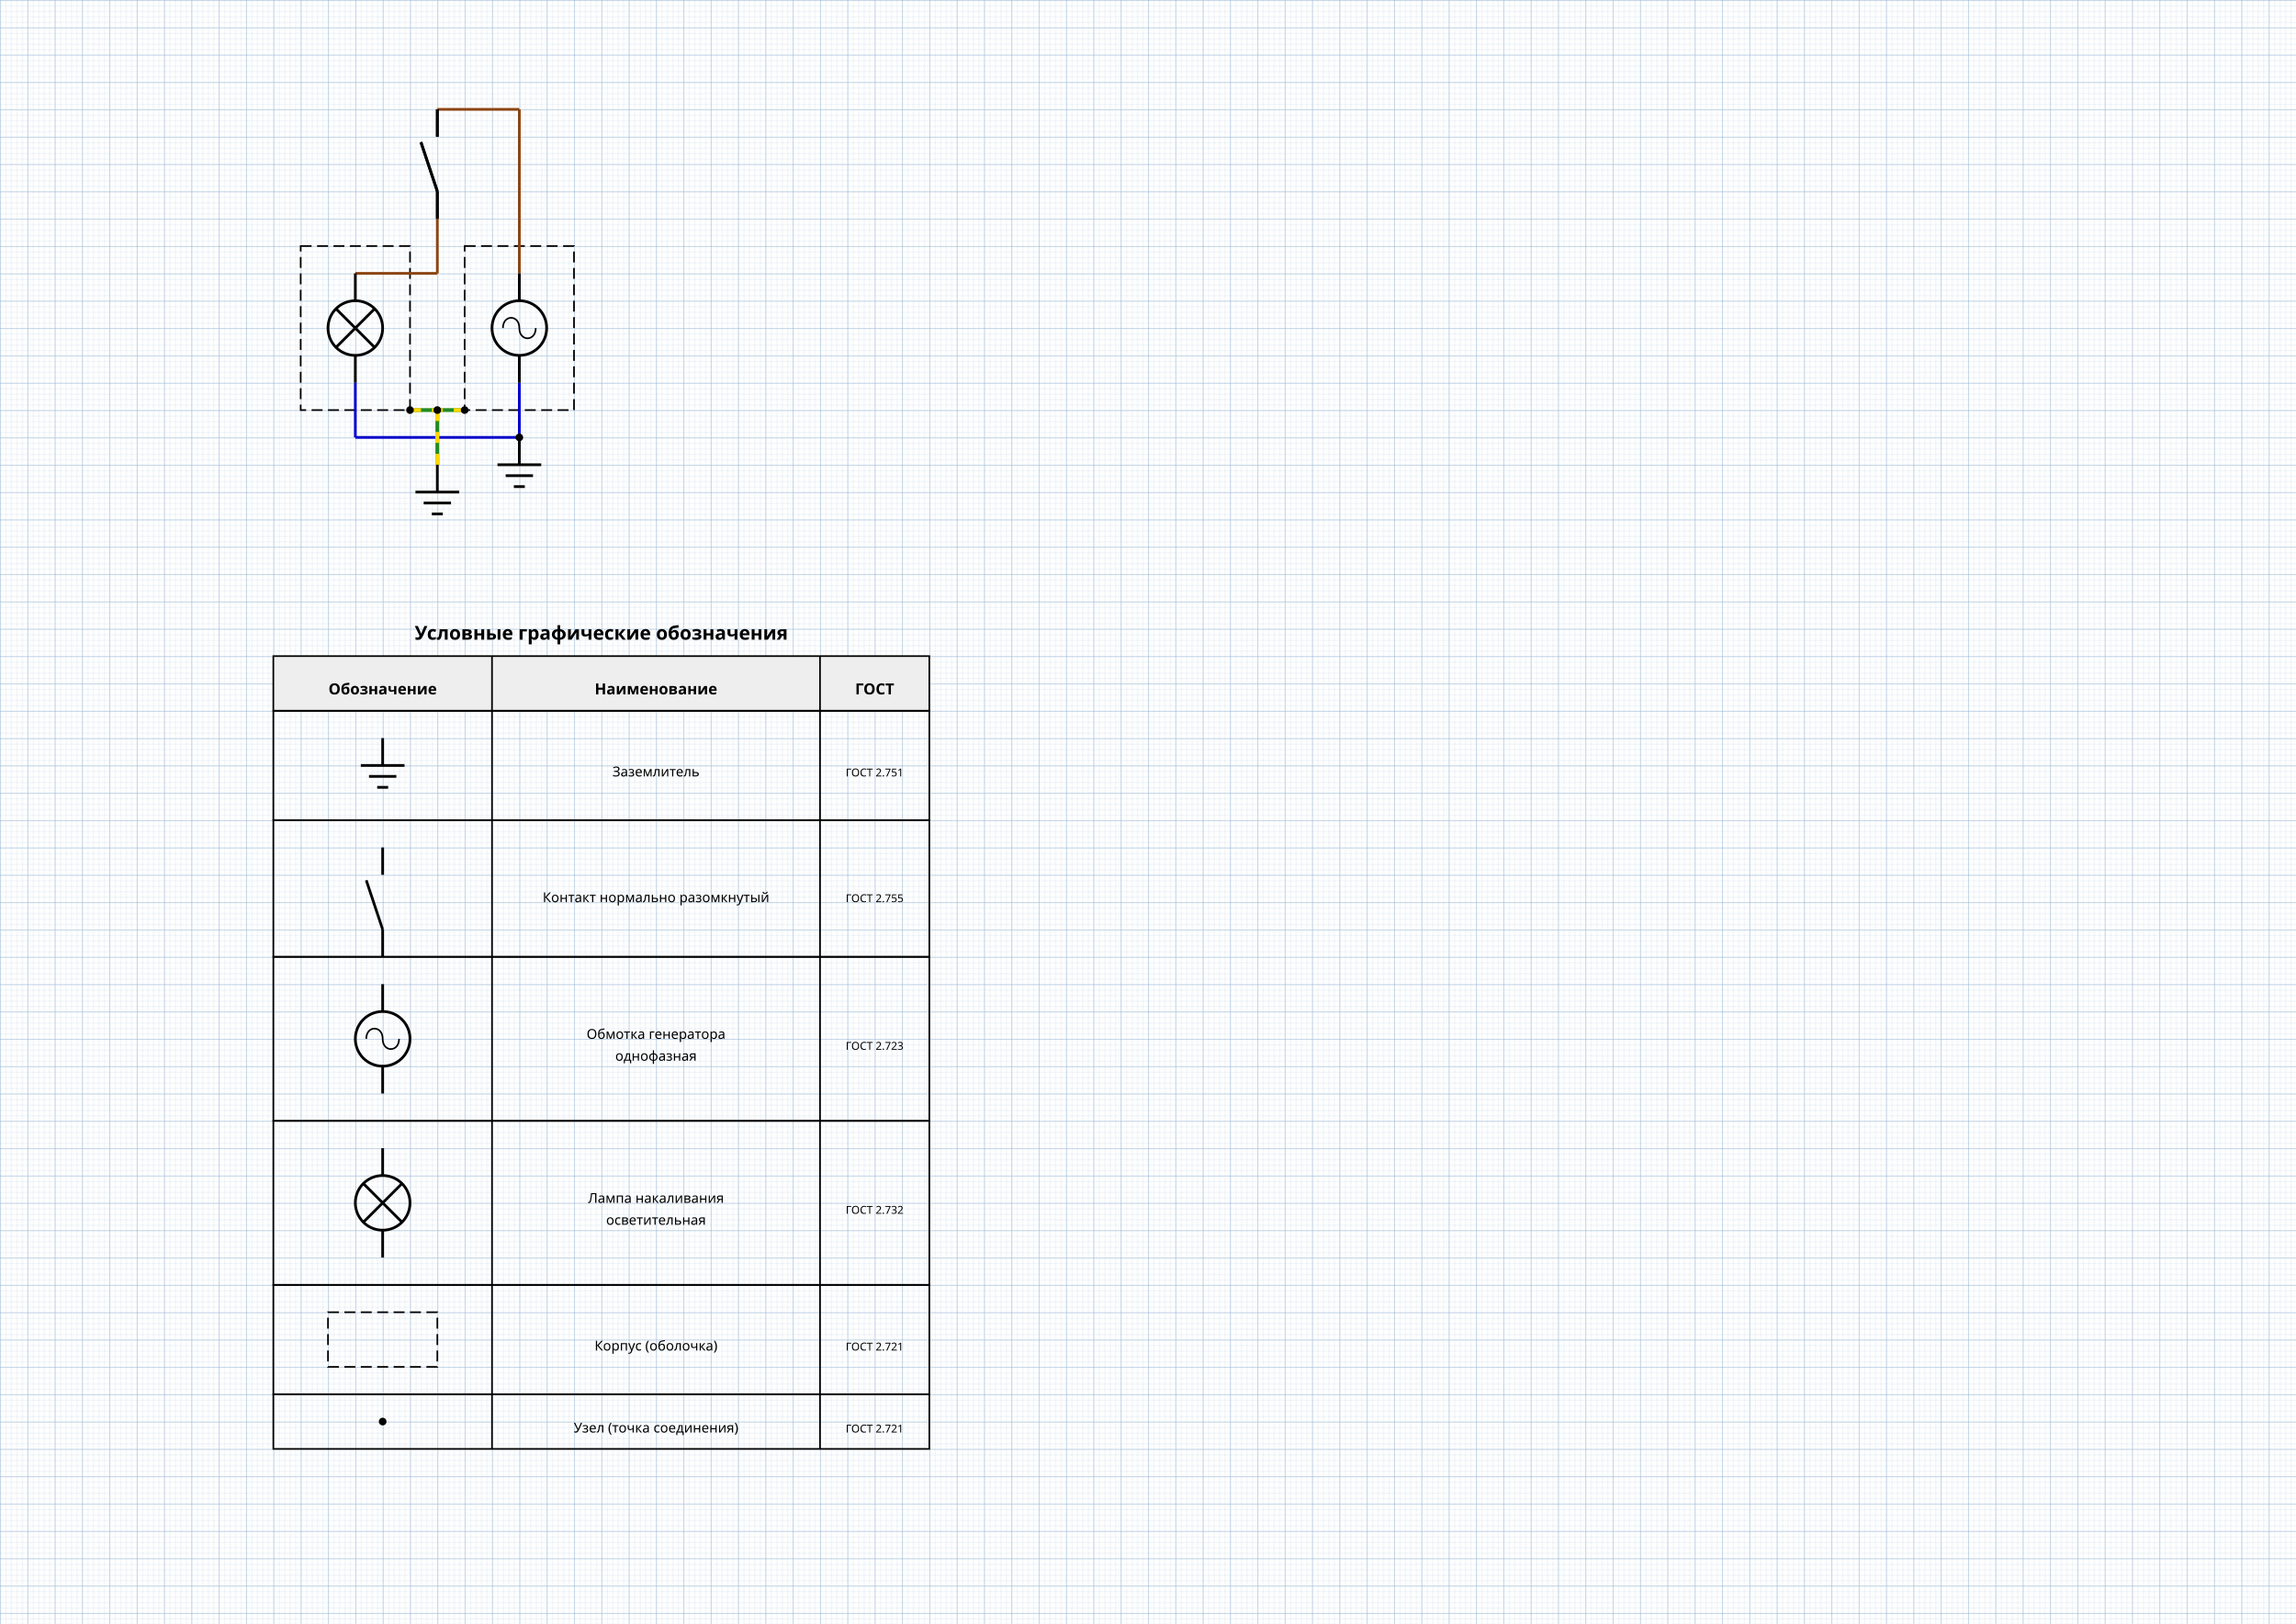
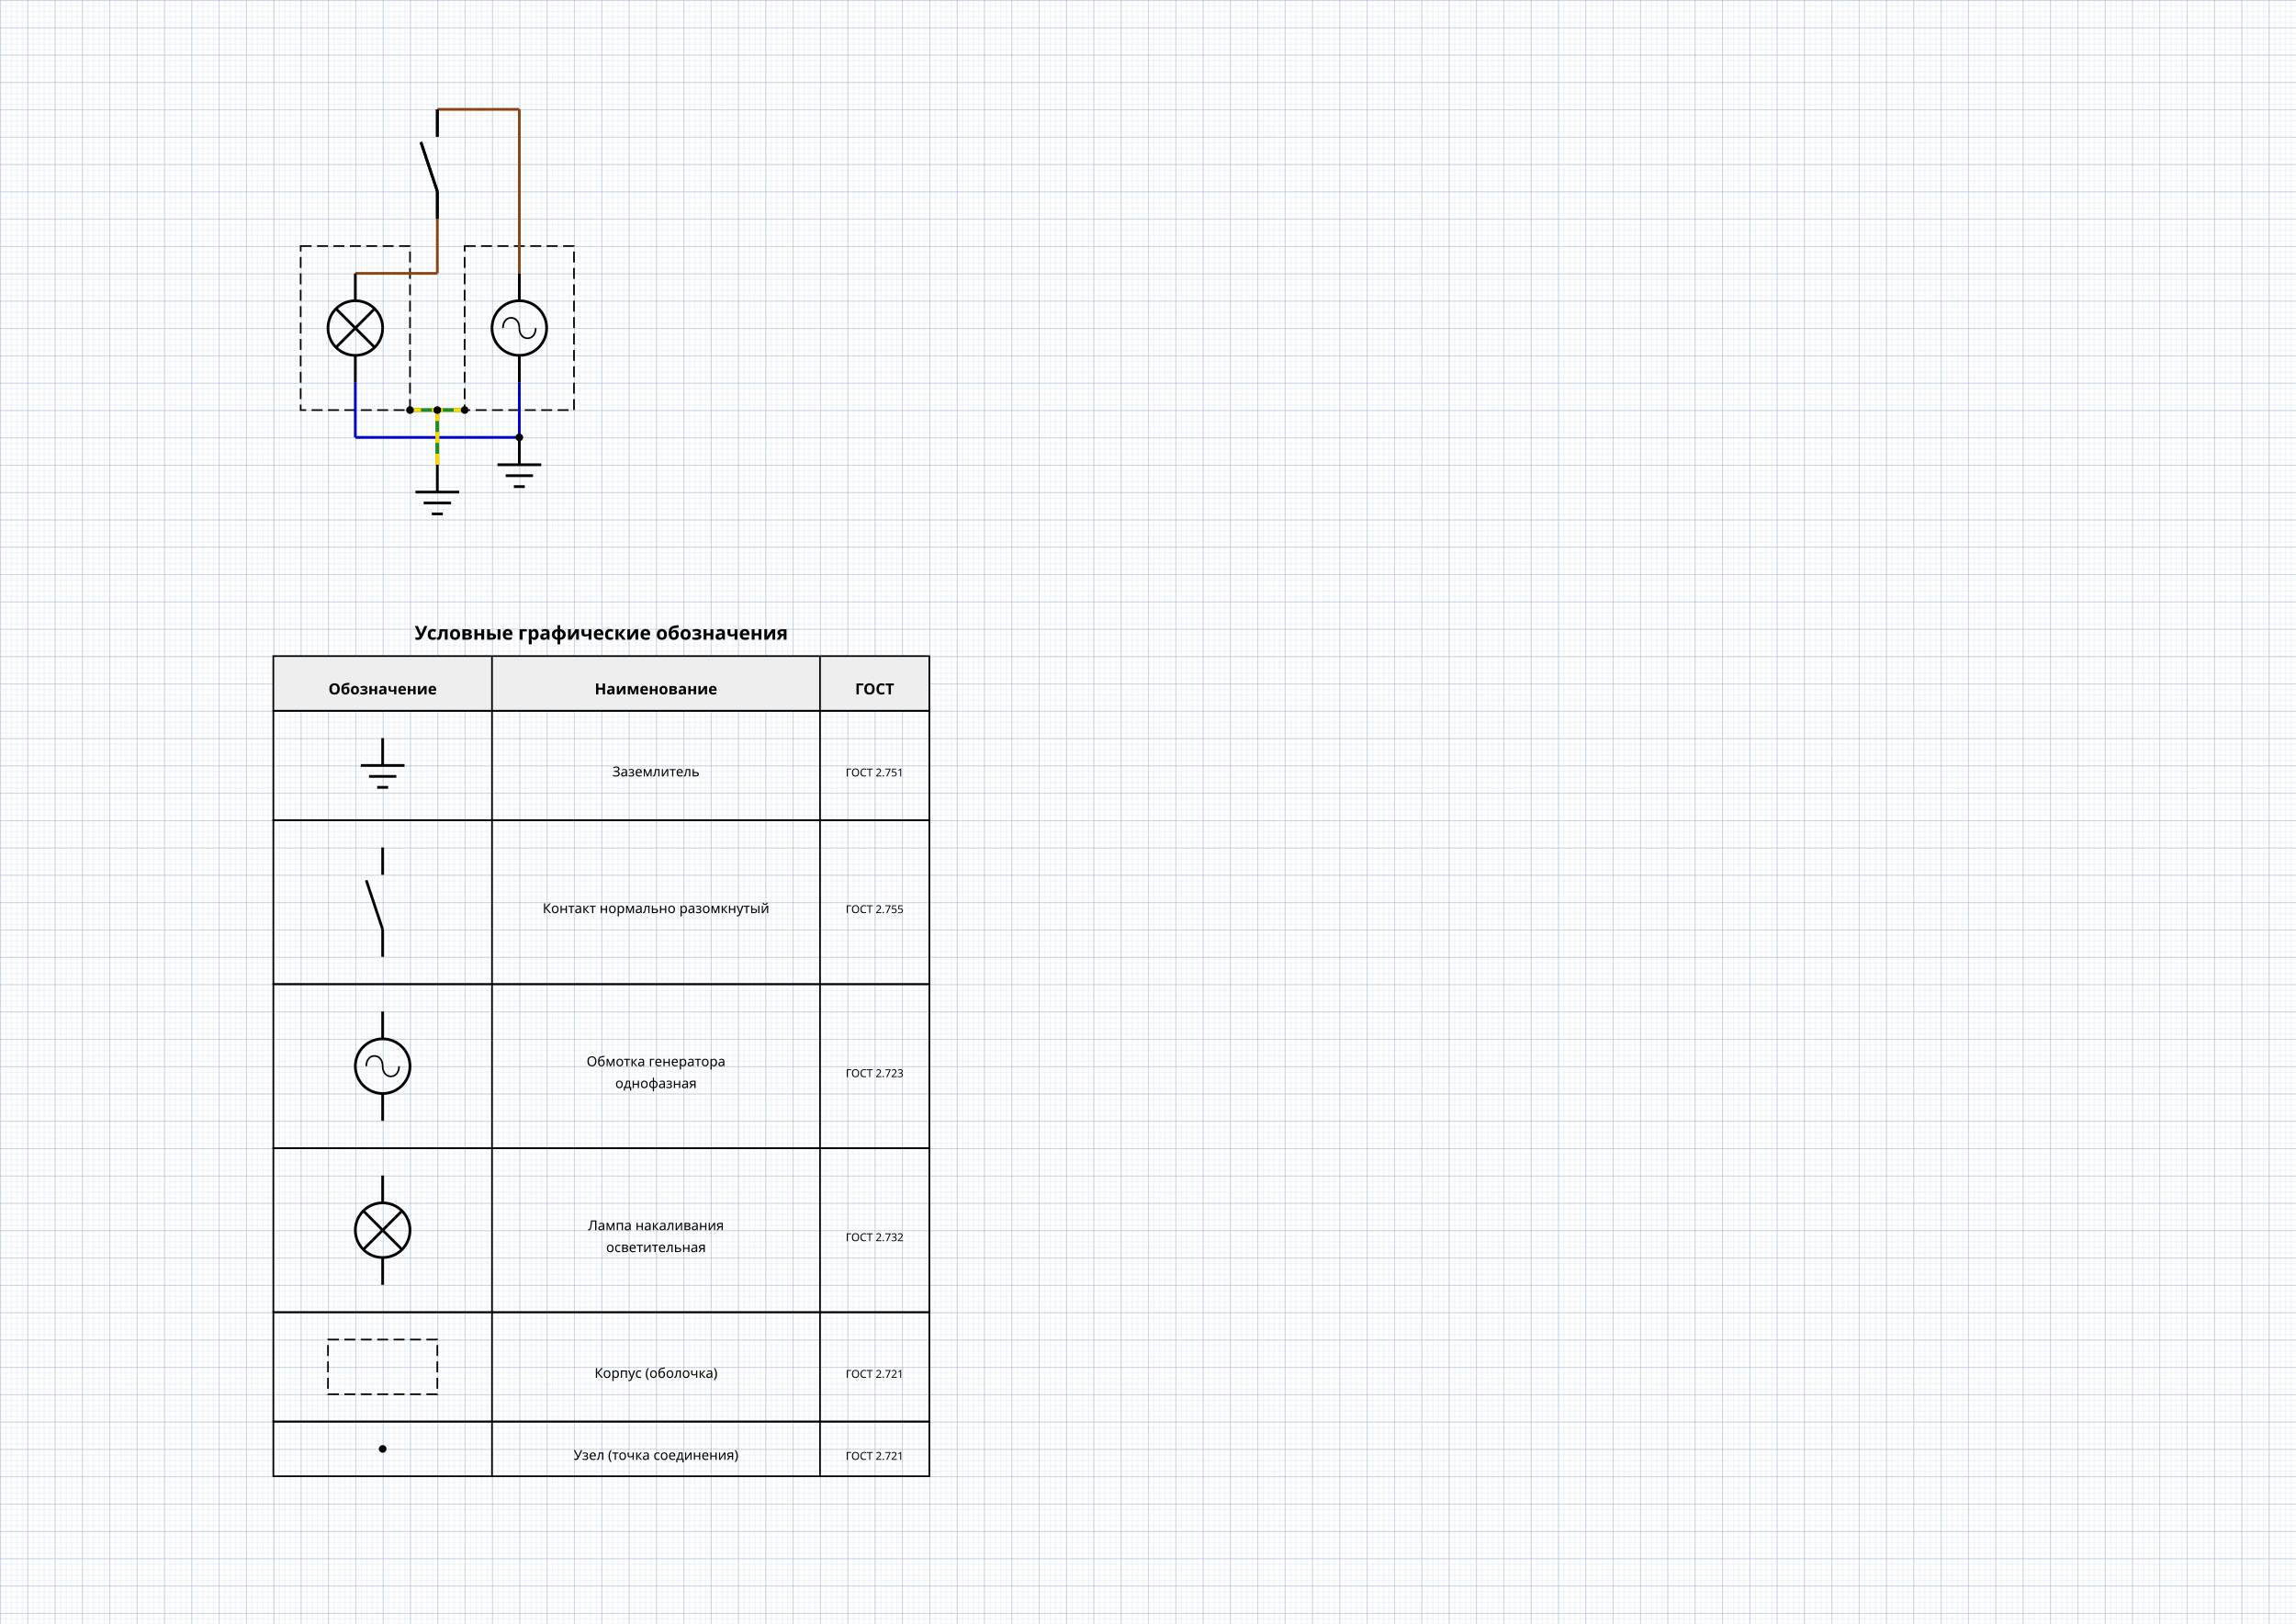
<svg xmlns="http://www.w3.org/2000/svg" width="420mm" height="297mm" viewBox="0 0 420 297">
  <rect width="420" height="297" fill="white" />
  <defs>
    <pattern id="mm1" width="1" height="1" patternUnits="userSpaceOnUse">
      <line x1="0" y1="0" x2="0" y2="1" stroke="#c8d8e8" stroke-width="0.1" />
      <line x1="0" y1="0" x2="1" y2="0" stroke="#c8d8e8" stroke-width="0.1" />
    </pattern>
    <pattern id="mm5" width="5" height="5" patternUnits="userSpaceOnUse">
      <rect width="5" height="5" fill="url(#mm1)" />
      <line x1="0" y1="0" x2="0" y2="5" stroke="#90b0d0" stroke-width="0.15" />
      <line x1="0" y1="0" x2="5" y2="0" stroke="#90b0d0" stroke-width="0.15" />
    </pattern>
    <symbol id="ugo-node" overflow="visible">
      <circle cx="0" cy="0" r="0.7" fill="black" stroke="none" />
    </symbol>
    <symbol id="ugo-ground" overflow="visible">
      <g stroke="black" stroke-width="0.5">
        <line x1="0" y1="0" x2="0" y2="5" />
        <line x1="-4" y1="5" x2="4" y2="5" />
        <line x1="-2.5" y1="7" x2="2.5" y2="7" />
        <line x1="-1" y1="9" x2="1" y2="9" />
      </g>
    </symbol>
    <symbol id="ugo-contact" overflow="visible">
      <g stroke="black" stroke-width="0.5" fill="none">
        <line x1="0" y1="0" x2="0" y2="5" />
        <line x1="0" y1="15" x2="-3" y2="6" />
        <line x1="0" y1="15" x2="0" y2="20" />
      </g>
    </symbol>
    <symbol id="ugo-generator" overflow="visible">
      <g stroke="black" stroke-width="0.5" fill="none">
        <line x1="0" y1="0" x2="0" y2="5" />
        <circle cx="0" cy="10" r="5" />
        <path d="M-3,10 C-3,7.5 0,7.5 0,10 S3,12.5 3,10" stroke-width="0.3" />
        <line x1="0" y1="15" x2="0" y2="20" />
      </g>
    </symbol>
    <symbol id="ugo-lamp" overflow="visible">
      <g stroke="black" stroke-width="0.5" fill="none">
        <line x1="0" y1="0" x2="0" y2="5" />
        <circle cx="0" cy="10" r="5" />
        <line x1="-3.5" y1="6.5" x2="3.5" y2="13.5" />
        <line x1="3.5" y1="6.5" x2="-3.5" y2="13.5" />
        <line x1="0" y1="15" x2="0" y2="20" />
      </g>
    </symbol>
  </defs>
  <rect width="420" height="297" fill="url(#mm5)" />
  <rect x="55" y="45" width="20" height="30" fill="none" stroke="black" stroke-width="0.3" stroke-dasharray="2,1" />
  <rect x="85" y="45" width="20" height="30" fill="none" stroke="black" stroke-width="0.3" stroke-dasharray="2,1" />
  <g stroke="#8B4513" stroke-width="0.5">
    <line x1="65" y1="50" x2="80" y2="50" />
    <line x1="80" y1="50" x2="80" y2="40" />
    <line x1="80" y1="20" x2="95" y2="20" />
    <line x1="95" y1="20" x2="95" y2="50" />
  </g>
  <use href="#ugo-contact" x="80" y="20" />
  <g stroke="#0000CC" stroke-width="0.5">
    <line x1="65" y1="80" x2="95" y2="80" />
    <line x1="65" y1="70" x2="65" y2="80" />
    <line x1="95" y1="70" x2="95" y2="80" />
  </g>
  <use href="#ugo-node" x="95" y="80" />
  <g stroke-width="0.7">
    <line x1="75" y1="75" x2="85" y2="75" stroke="#228B22" />
    <line x1="80" y1="75" x2="80" y2="85" stroke="#228B22" />
    <line x1="75" y1="75" x2="85" y2="75" stroke="#FFD700" stroke-dasharray="2,2" />
    <line x1="80" y1="75" x2="80" y2="85" stroke="#FFD700" stroke-dasharray="2,2" />
  </g>
  <use href="#ugo-node" x="75" y="75" />
  <use href="#ugo-node" x="80" y="75" />
  <use href="#ugo-node" x="85" y="75" />
  <use href="#ugo-generator" x="95" y="50" />
  <use href="#ugo-lamp" x="65" y="50" />
  <use href="#ugo-contact" x="80" y="20" />
  <use href="#ugo-ground" x="95" y="80" />
  <use href="#ugo-ground" x="80" y="85" />
  <g transform="translate(50, 120)" stroke="black" stroke-width="0.3" font-family="sans-serif">
    <text x="60" y="-3" font-size="3.5" font-weight="bold" text-anchor="middle" stroke="none" fill="black">Условные графические обозначения</text>
    <rect x="0" y="0" width="120" height="10" fill="#eee" stroke="black" />
    <text x="20" y="7" font-size="2.8" text-anchor="middle" stroke="none" fill="black" font-weight="bold">Обозначение</text>
    <text x="70" y="7" font-size="2.8" text-anchor="middle" stroke="none" fill="black" font-weight="bold">Наименование</text>
    <text x="110" y="7" font-size="2.8" text-anchor="middle" stroke="none" fill="black" font-weight="bold">ГОСТ</text>
    <line x1="40" y1="0" x2="40" y2="10" />
    <line x1="100" y1="0" x2="100" y2="10" />
    <rect x="0" y="10" width="120" height="20" fill="none" stroke="black" />
    <line x1="40" y1="10" x2="40" y2="30" />
    <line x1="100" y1="10" x2="100" y2="30" />
    <use href="#ugo-ground" x="20" y="15" />
    <text x="70" y="22" font-size="2.5" text-anchor="middle" stroke="none" fill="black">Заземлитель</text>
    <text x="110" y="22" font-size="2" text-anchor="middle" stroke="none" fill="black">ГОСТ 2.751</text>
-     <rect x="0" y="30" width="120" height="25" fill="none" stroke="black" />
-     <line x1="40" y1="30" x2="40" y2="55" />
-     <line x1="100" y1="30" x2="100" y2="55" />
+     <rect x="0" y="30" width="120" height="30" fill="none" stroke="black" />
+     <line x1="40" y1="30" x2="40" y2="60" />
+     <line x1="100" y1="30" x2="100" y2="60" />
    <use href="#ugo-contact" x="20" y="35" />
-     <text x="70" y="45" font-size="2.5" text-anchor="middle" stroke="none" fill="black">Контакт нормально разомкнутый</text>
-     <text x="110" y="45" font-size="2" text-anchor="middle" stroke="none" fill="black">ГОСТ 2.755</text>
-     <rect x="0" y="55" width="120" height="30" fill="none" stroke="black" />
-     <line x1="40" y1="55" x2="40" y2="85" />
-     <line x1="100" y1="55" x2="100" y2="85" />
-     <use href="#ugo-generator" x="20" y="60" />
-     <text x="70" y="70" font-size="2.5" text-anchor="middle" stroke="none" fill="black">Обмотка генератора</text>
-     <text x="70" y="74" font-size="2.5" text-anchor="middle" stroke="none" fill="black">однофазная</text>
-     <text x="110" y="72" font-size="2" text-anchor="middle" stroke="none" fill="black">ГОСТ 2.723</text>
-     <rect x="0" y="85" width="120" height="30" fill="none" stroke="black" />
-     <line x1="40" y1="85" x2="40" y2="115" />
-     <line x1="100" y1="85" x2="100" y2="115" />
-     <use href="#ugo-lamp" x="20" y="90" />
-     <text x="70" y="100" font-size="2.5" text-anchor="middle" stroke="none" fill="black">Лампа накаливания</text>
-     <text x="70" y="104" font-size="2.5" text-anchor="middle" stroke="none" fill="black">осветительная</text>
-     <text x="110" y="102" font-size="2" text-anchor="middle" stroke="none" fill="black">ГОСТ 2.732</text>
-     <rect x="0" y="115" width="120" height="20" fill="none" stroke="black" />
-     <line x1="40" y1="115" x2="40" y2="135" />
-     <line x1="100" y1="115" x2="100" y2="135" />
-     <rect x="10" y="120" width="20" height="10" fill="none" stroke="black" stroke-dasharray="2,1" />
-     <text x="70" y="127" font-size="2.5" text-anchor="middle" stroke="none" fill="black">Корпус (оболочка)</text>
-     <text x="110" y="127" font-size="2" text-anchor="middle" stroke="none" fill="black">ГОСТ 2.721</text>
-     <rect x="0" y="135" width="120" height="10" fill="none" stroke="black" />
-     <line x1="40" y1="135" x2="40" y2="145" />
-     <line x1="100" y1="135" x2="100" y2="145" />
-     <use href="#ugo-node" x="20" y="140" />
-     <text x="70" y="142" font-size="2.5" text-anchor="middle" stroke="none" fill="black">Узел (точка соединения)</text>
-     <text x="110" y="142" font-size="2" text-anchor="middle" stroke="none" fill="black">ГОСТ 2.721</text>
+     <text x="70" y="47" font-size="2.5" text-anchor="middle" stroke="none" fill="black">Контакт нормально разомкнутый</text>
+     <text x="110" y="47" font-size="2" text-anchor="middle" stroke="none" fill="black">ГОСТ 2.755</text>
+     <rect x="0" y="60" width="120" height="30" fill="none" stroke="black" />
+     <line x1="40" y1="60" x2="40" y2="90" />
+     <line x1="100" y1="60" x2="100" y2="90" />
+     <use href="#ugo-generator" x="20" y="65" />
+     <text x="70" y="75" font-size="2.5" text-anchor="middle" stroke="none" fill="black">Обмотка генератора</text>
+     <text x="70" y="79" font-size="2.5" text-anchor="middle" stroke="none" fill="black">однофазная</text>
+     <text x="110" y="77" font-size="2" text-anchor="middle" stroke="none" fill="black">ГОСТ 2.723</text>
+     <rect x="0" y="90" width="120" height="30" fill="none" stroke="black" />
+     <line x1="40" y1="90" x2="40" y2="120" />
+     <line x1="100" y1="90" x2="100" y2="120" />
+     <use href="#ugo-lamp" x="20" y="95" />
+     <text x="70" y="105" font-size="2.5" text-anchor="middle" stroke="none" fill="black">Лампа накаливания</text>
+     <text x="70" y="109" font-size="2.5" text-anchor="middle" stroke="none" fill="black">осветительная</text>
+     <text x="110" y="107" font-size="2" text-anchor="middle" stroke="none" fill="black">ГОСТ 2.732</text>
+     <rect x="0" y="120" width="120" height="20" fill="none" stroke="black" />
+     <line x1="40" y1="120" x2="40" y2="140" />
+     <line x1="100" y1="120" x2="100" y2="140" />
+     <rect x="10" y="125" width="20" height="10" fill="none" stroke="black" stroke-dasharray="2,1" />
+     <text x="70" y="132" font-size="2.5" text-anchor="middle" stroke="none" fill="black">Корпус (оболочка)</text>
+     <text x="110" y="132" font-size="2" text-anchor="middle" stroke="none" fill="black">ГОСТ 2.721</text>
+     <rect x="0" y="140" width="120" height="10" fill="none" stroke="black" />
+     <line x1="40" y1="140" x2="40" y2="150" />
+     <line x1="100" y1="140" x2="100" y2="150" />
+     <use href="#ugo-node" x="20" y="145" />
+     <text x="70" y="147" font-size="2.5" text-anchor="middle" stroke="none" fill="black">Узел (точка соединения)</text>
+     <text x="110" y="147" font-size="2" text-anchor="middle" stroke="none" fill="black">ГОСТ 2.721</text>
  </g>
</svg>
